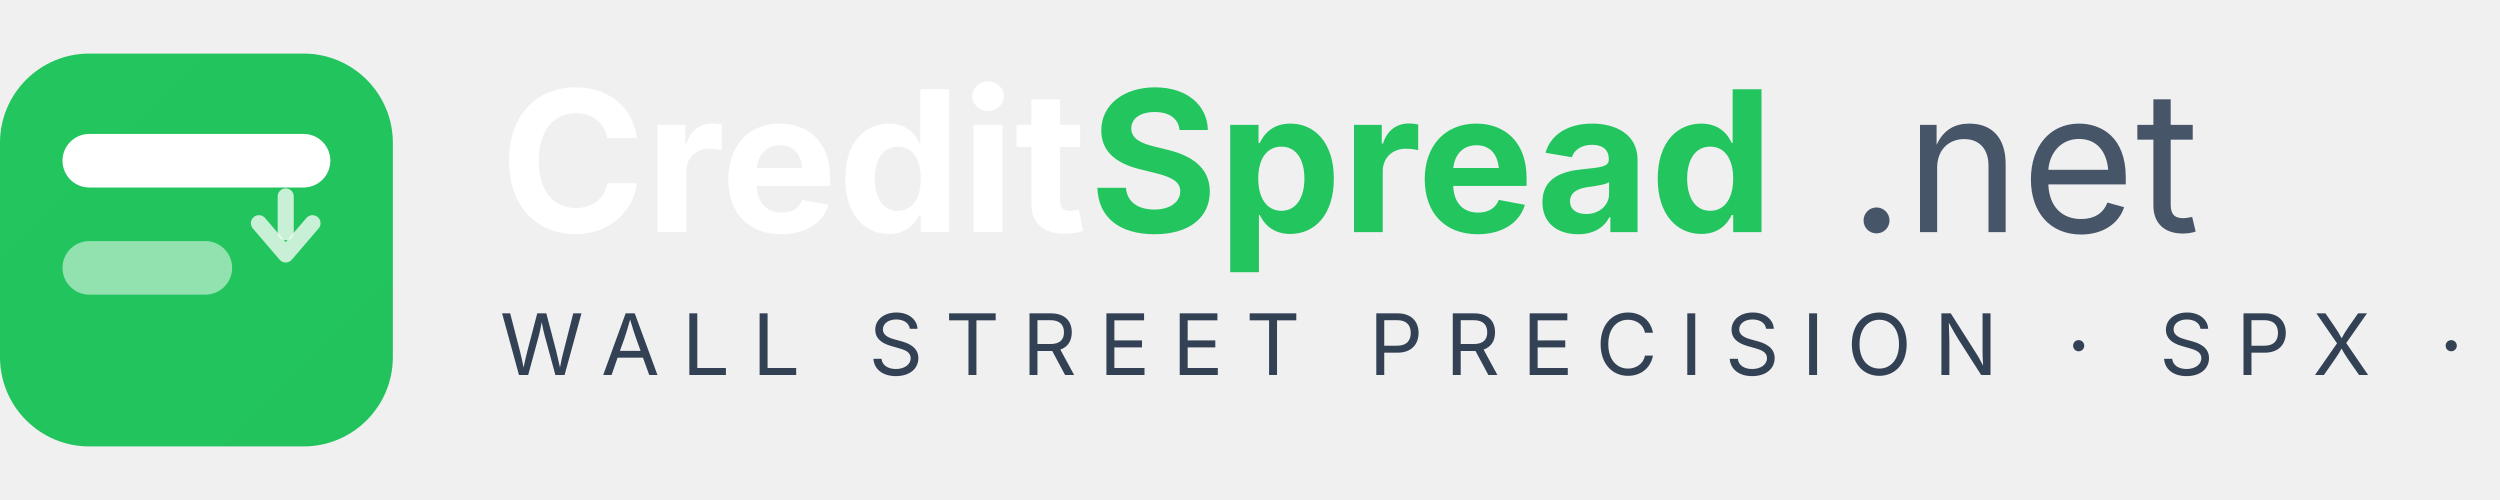
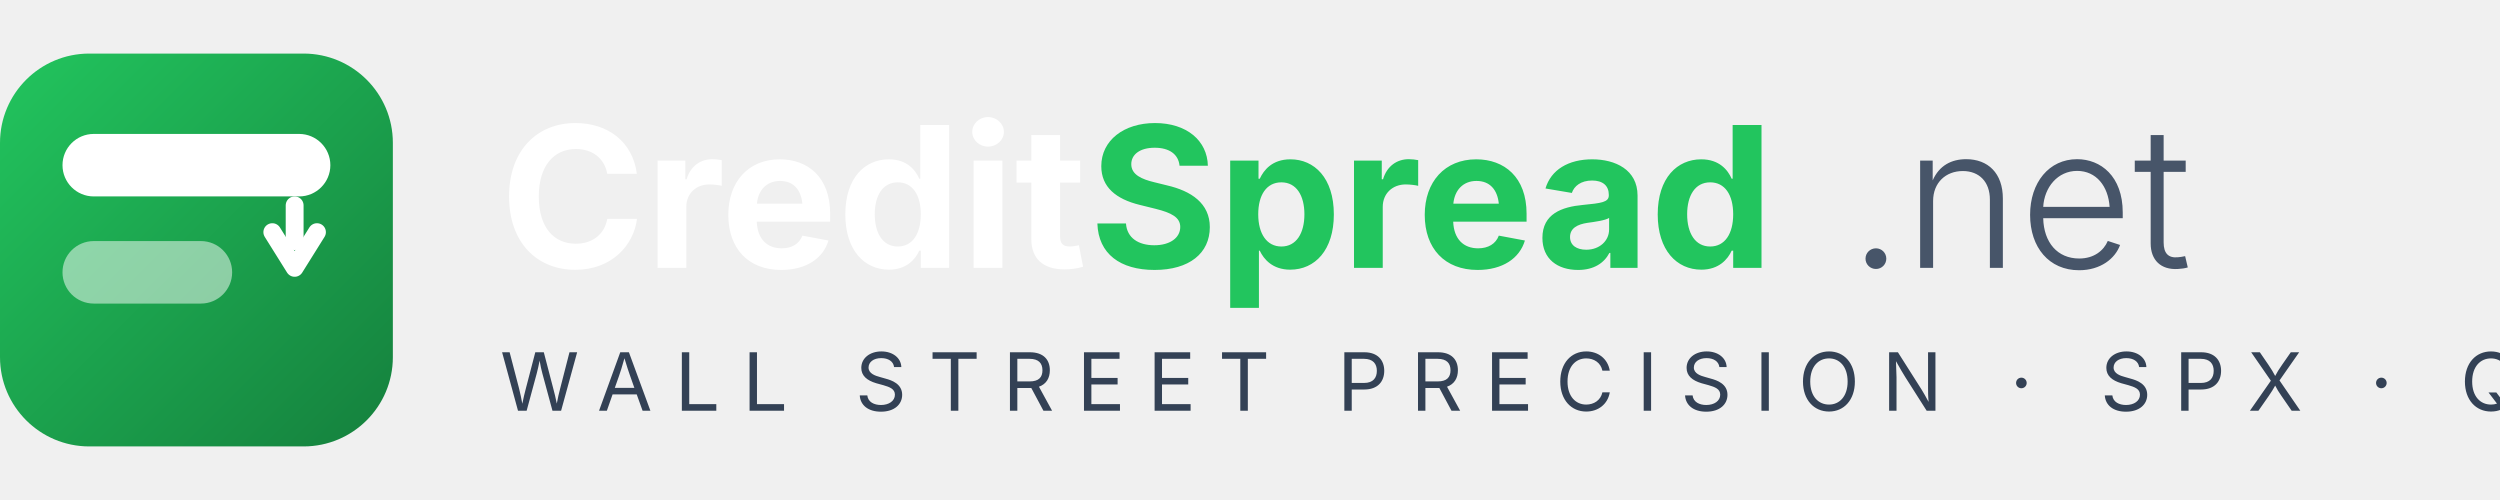
<svg xmlns="http://www.w3.org/2000/svg" width="280" height="56" viewBox="0 0 280 56" fill="none">
  <defs>
-     <linearGradient id="iconGrad" x1="0" y1="0" x2="36" y2="36">
+     <linearGradient id="lg" x1="0" y1="6" x2="44" y2="50" gradientUnits="userSpaceOnUse">
      <stop offset="0%" stop-color="#22c55e" />
      <stop offset="100%" stop-color="#15803d" />
    </linearGradient>
  </defs>
-   <rect width="44" height="44" rx="10" fill="url(#iconGrad)" y="6" />
-   <rect x="7" y="15" width="30" height="6" rx="3" fill="white" />
-   <rect x="7" y="27" width="19" height="6" rx="3" fill="white" opacity="0.5" />
-   <line x1="32" y1="22" x2="32" y2="26" stroke="white" stroke-width="1.8" stroke-linecap="round" opacity="0.75" />
-   <path d="M29 25 L32 28.5 L35 25" stroke="white" stroke-width="1.8" stroke-linecap="round" stroke-linejoin="round" fill="none" opacity="0.75" />
-   <text x="56" y="26" font-family="-apple-system,BlinkMacSystemFont,'Segoe UI',sans-serif" font-weight="700" font-size="22" fill="#ffffff">Credit</text>
-   <text x="122" y="26" font-family="-apple-system,BlinkMacSystemFont,'Segoe UI',sans-serif" font-weight="700" font-size="22" fill="#22c55e">Spread</text>
-   <text x="207" y="26" font-family="-apple-system,BlinkMacSystemFont,'Segoe UI',sans-serif" font-weight="400" font-size="22" fill="#475569">.net</text>
-   <text x="56" y="42" font-family="-apple-system,BlinkMacSystemFont,'Segoe UI',sans-serif" font-weight="400" font-size="9.5" fill="#334155" letter-spacing="2.5">WALL STREET PRECISION · SPX · QQQ</text>
+   <rect x="0" y="6" width="44" height="44" rx="10" fill="url(#lg)" />
+   <rect x="7" y="15" width="30" height="7" rx="3.5" fill="white" />
+   <rect x="7" y="27" width="19" height="7" rx="3.5" fill="white" opacity="0.5" />
+   <line x1="33" y1="23" x2="33" y2="27" stroke="white" stroke-width="2" stroke-linecap="round" />
+   <polyline points="30.5,26 33,30 35.5,26" stroke="white" stroke-width="2" stroke-linecap="round" stroke-linejoin="round" fill="none" />
+   <text x="56" y="30" font-family="-apple-system,BlinkMacSystemFont,'Segoe UI',sans-serif" font-weight="700" font-size="22" fill="#ffffff">Credit</text>
+   <text x="122" y="30" font-family="-apple-system,BlinkMacSystemFont,'Segoe UI',sans-serif" font-weight="700" font-size="22" fill="#22c55e">Spread</text>
+   <text x="207" y="30" font-family="-apple-system,BlinkMacSystemFont,'Segoe UI',sans-serif" font-weight="300" font-size="22" fill="#475569">.net</text>
+   <text x="56" y="46" font-family="-apple-system,BlinkMacSystemFont,'Segoe UI',sans-serif" font-size="9" fill="#334155" letter-spacing="2.5">WALL STREET PRECISION  ·  SPX  ·  QQQ</text>
</svg>
